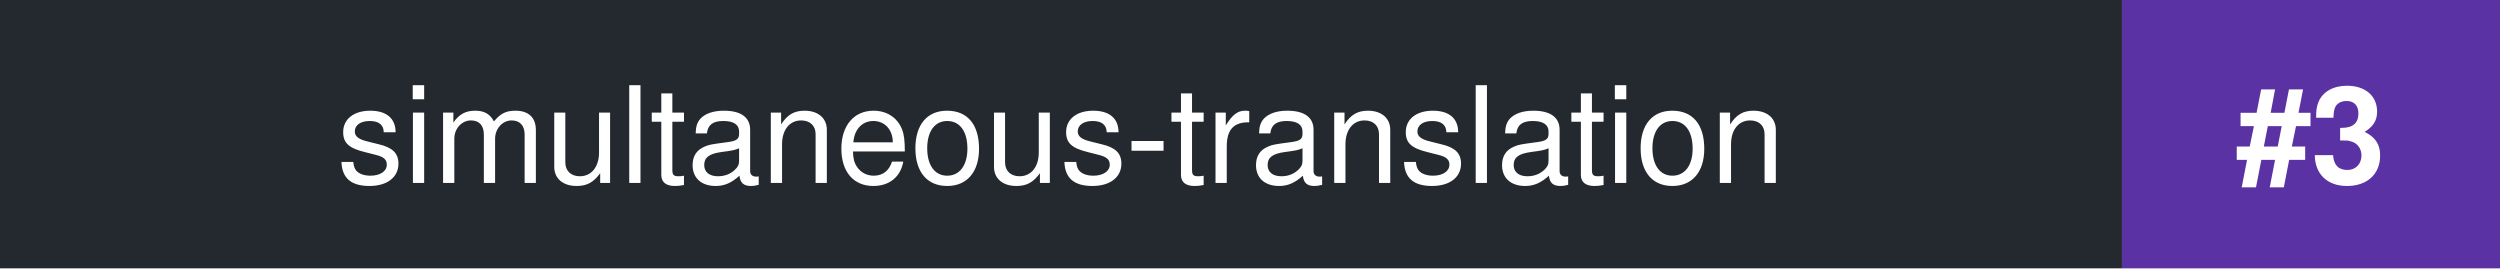
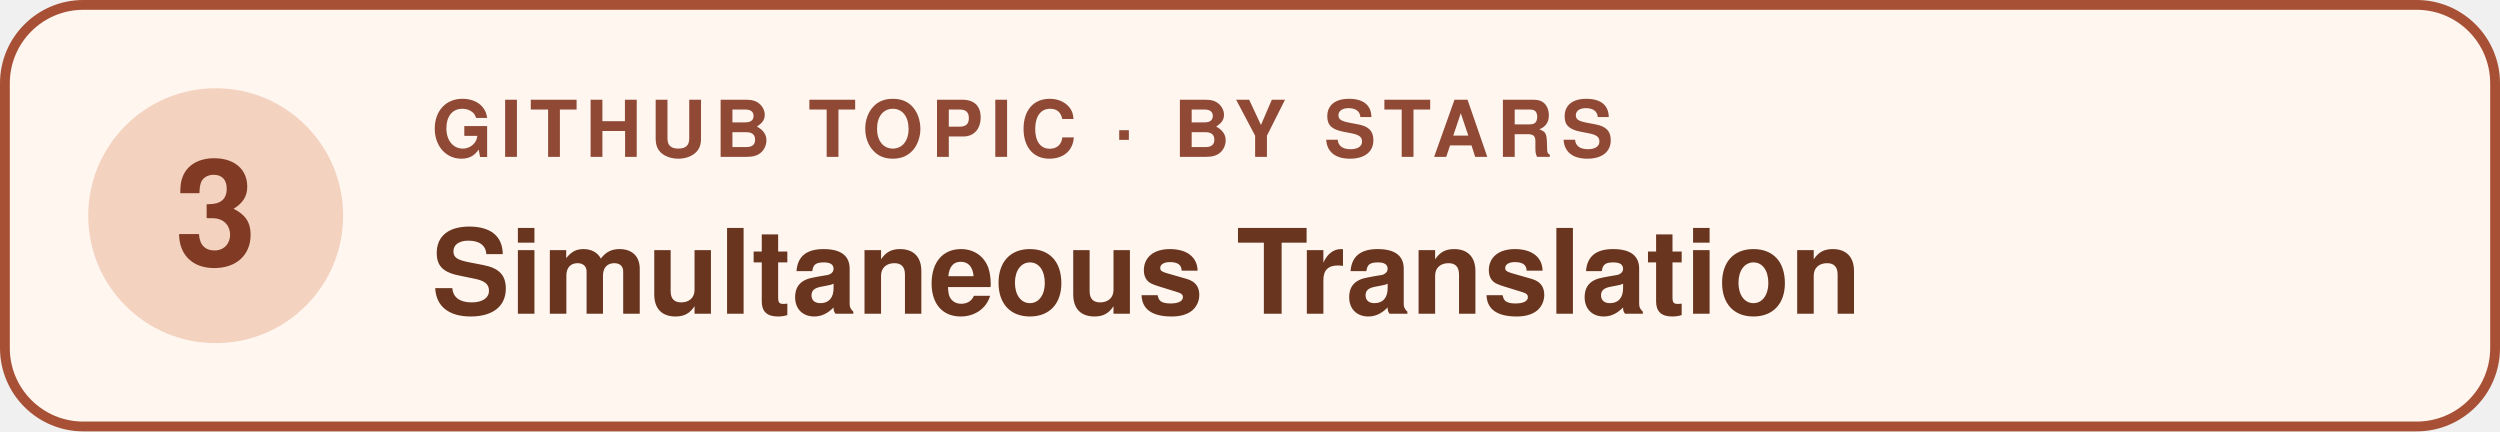
- <svg xmlns="http://www.w3.org/2000/svg" width="205" height="22" viewBox="0 0 205 22" role="img" aria-label="GitHub topic · simultaneous-translation #3">
-   <rect width="174" height="22" fill="#24292F" />
-   <rect x="174" width="31" height="22" fill="#5A32A3" />
-   <g fill="#FFFFFF" font-family="-apple-system,BlinkMacSystemFont,'Segoe UI','PingFang SC','Microsoft YaHei','Noto Sans SC',Helvetica,Arial,sans-serif" font-size="11" text-anchor="middle">
-     <text x="87" y="15">simultaneous-translation</text>
-     <text x="189.5" y="15" font-weight="700">#3</text>
-   </g>
+ <svg xmlns="http://www.w3.org/2000/svg" width="255" height="44" viewBox="0 0 255 44" role="img" aria-label="GitHub topic · simultaneous-translation #3">
+   <rect x="0.5" y="0.5" width="254" height="43" rx="8" fill="#FFF6F0" stroke="#A75035" />
+   <circle cx="22" cy="22" r="13" fill="#F3D2BF" />
+   <text x="22" y="27" text-anchor="middle" font-family="-apple-system,BlinkMacSystemFont,'Segoe UI','PingFang SC','Microsoft YaHei','Noto Sans SC',Helvetica,Arial,sans-serif" font-size="15" font-weight="700" fill="#813A24">3</text>
+   <text x="44" y="16" font-family="-apple-system,BlinkMacSystemFont,'Segoe UI','PingFang SC','Microsoft YaHei','Noto Sans SC',Helvetica,Arial,sans-serif" font-size="8" font-weight="600" letter-spacing="0.8" fill="#8F4935">GITHUB TOPIC · BY STARS</text>
+   <text x="44" y="32" font-family="-apple-system,BlinkMacSystemFont,'Segoe UI','PingFang SC','Microsoft YaHei','Noto Sans SC',Helvetica,Arial,sans-serif" font-size="12" font-weight="700" fill="#69351F">Simultaneous Translation</text>
</svg>
